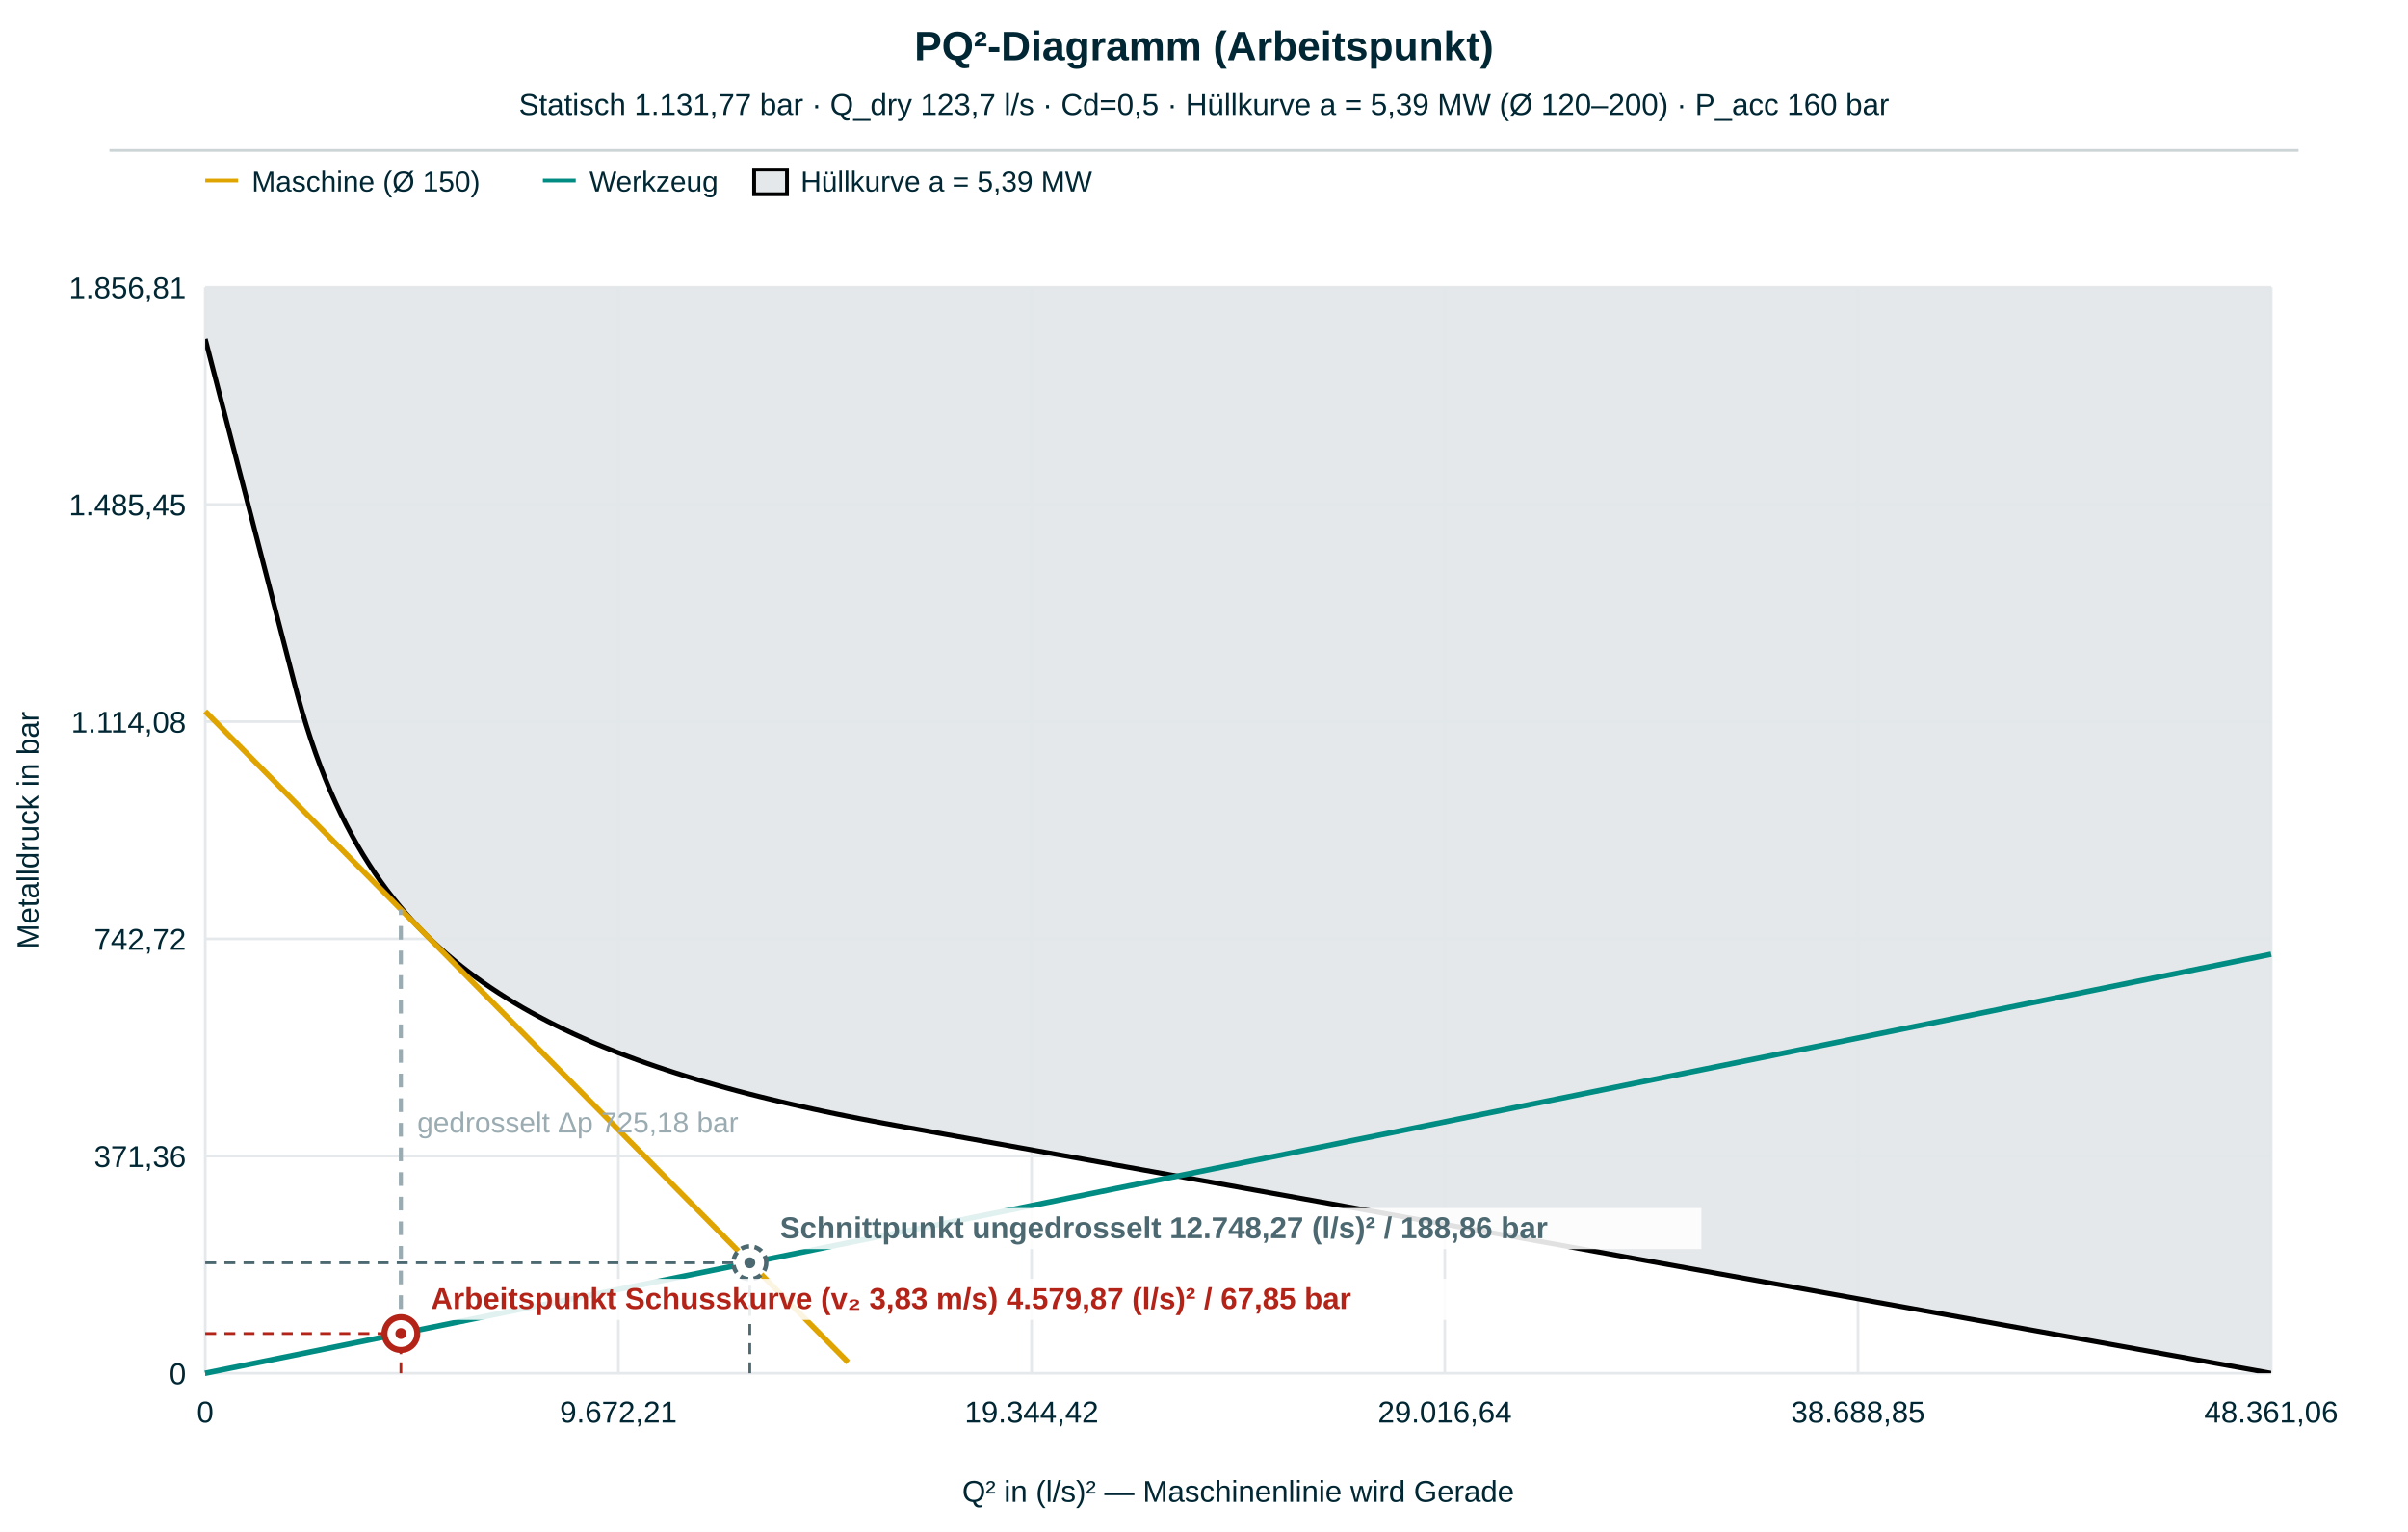
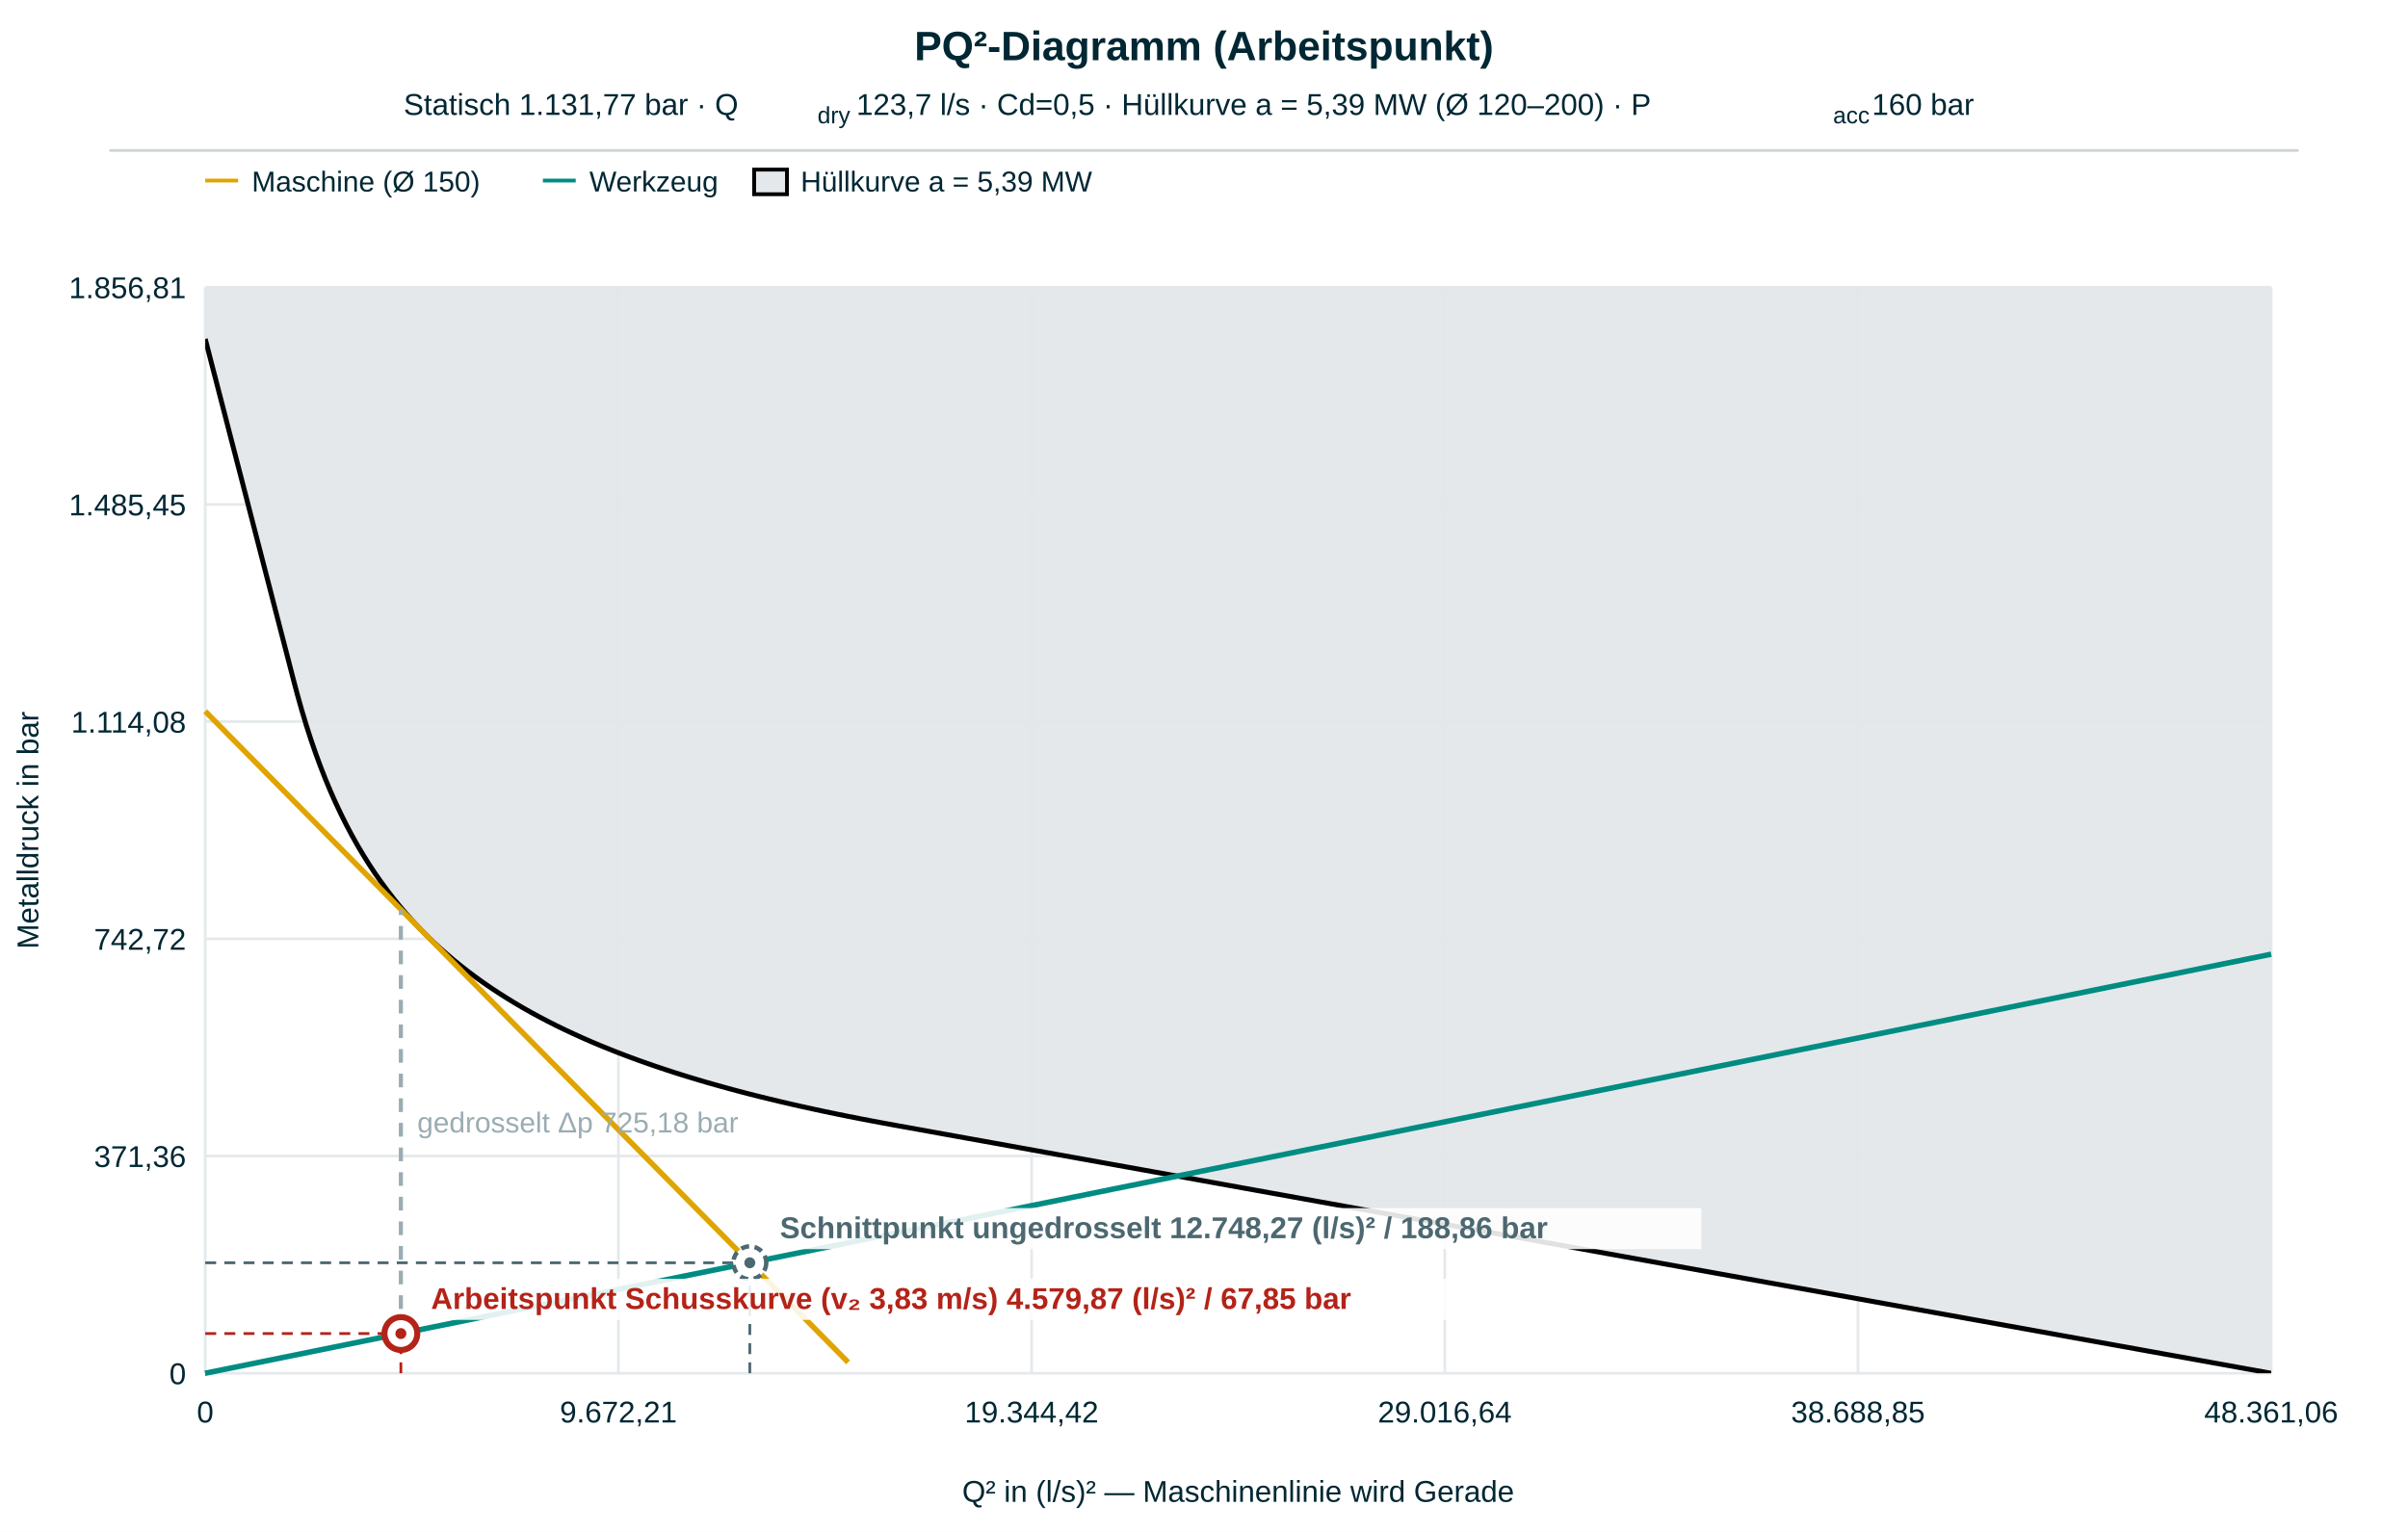
<svg xmlns="http://www.w3.org/2000/svg" viewBox="0 0 880 560" font-family="Arial, Helvetica, sans-serif" role="img">
  <defs>
    <clipPath id="clip0">
      <path d="M75.00 105.00h755.00v397.00h-755.00Z" />
    </clipPath>
    <clipPath id="clip1">
      <path d="M75.00 123.90L75.02 123.98L75.08 124.21L75.17 124.58L75.31 125.10L75.48 125.76L75.69 126.57L75.94 127.53L76.23 128.64L76.55 129.90L76.91 131.30L77.31 132.85L77.75 134.55L78.23 136.39L78.75 138.38L79.30 140.52L79.89 142.81L80.52 145.24L81.19 147.82L81.90 150.55L82.64 153.43L83.42 156.45L84.24 159.62L85.10 162.94L86.00 166.40L86.93 170.01L87.91 173.77L88.92 177.68L89.97 181.73L91.05 185.93L92.18 190.28L93.34 194.78L94.54 199.42L95.78 204.21L97.06 209.15L98.38 214.23L99.73 219.47L101.12 224.85L102.55 230.37L104.02 236.05L105.53 241.87L107.07 247.84L108.66 253.86L110.28 259.63L111.94 265.14L113.63 270.40L115.37 275.43L117.14 280.25L118.95 284.87L120.80 289.30L122.69 293.55L124.62 297.63L126.58 301.56L128.58 305.34L130.62 308.98L132.70 312.49L134.82 315.87L136.97 319.14L139.17 322.29L141.40 325.34L143.67 328.28L145.97 331.13L148.32 333.88L150.70 336.55L153.12 339.13L155.58 341.64L158.08 344.07L160.62 346.42L163.19 348.71L165.80 350.93L168.45 353.09L171.14 355.19L173.87 357.22L176.63 359.21L179.44 361.14L182.28 363.01L185.16 364.84L188.07 366.62L191.03 368.36L194.02 370.05L197.05 371.70L200.12 373.31L203.23 374.88L206.38 376.41L209.56 377.90L212.78 379.36L216.04 380.79L219.34 382.18L222.68 383.54L226.05 384.87L229.47 386.17L232.92 387.45L236.41 388.69L239.93 389.91L243.50 391.10L247.10 392.27L250.74 393.41L254.42 394.53L258.14 395.63L261.90 396.70L265.69 397.75L269.52 398.79L273.39 399.80L277.30 400.79L281.25 401.76L285.23 402.72L289.25 403.65L293.31 404.57L297.41 405.47L301.55 406.36L305.73 407.23L309.94 408.08L314.19 408.92L318.48 409.74L322.81 410.55L327.17 411.35L331.58 412.14L336.02 412.94L340.50 413.75L345.02 414.57L349.57 415.39L354.17 416.22L358.80 417.05L363.47 417.89L368.18 418.74L372.93 419.60L377.71 420.46L382.54 421.33L387.40 422.21L392.30 423.09L397.24 423.98L402.21 424.88L407.23 425.78L412.28 426.69L417.37 427.61L422.50 428.53L427.66 429.46L432.87 430.40L438.11 431.35L443.39 432.30L448.71 433.26L454.07 434.23L459.46 435.20L464.89 436.18L470.37 437.16L475.88 438.16L481.42 439.16L487.01 440.16L492.63 441.18L498.29 442.20L503.99 443.23L509.73 444.26L515.51 445.30L521.32 446.35L527.18 447.41L533.07 448.47L539.00 449.54L544.96 450.61L550.97 451.69L557.01 452.78L563.09 453.88L569.21 454.98L575.37 456.09L581.57 457.21L587.80 458.34L594.07 459.47L600.38 460.60L606.73 461.75L613.12 462.90L619.54 464.06L626.00 465.22L632.50 466.39L639.04 467.57L645.62 468.76L652.23 469.95L658.89 471.15L665.58 472.36L672.31 473.57L679.08 474.79L685.88 476.02L692.72 477.25L699.61 478.49L706.53 479.74L713.48 480.99L720.48 482.26L727.52 483.52L734.59 484.80L741.70 486.08L748.85 487.37L756.03 488.67L763.26 489.97L770.52 491.28L777.82 492.59L785.16 493.92L792.54 495.25L799.96 496.58L807.41 497.93L814.90 499.28L822.43 500.64L830.00 502.00L830.00 502.00L75.00 502.00Z" />
    </clipPath>
    <clipPath id="clip2">
      <path d="M74.00 104.00h757.00v399.00h-757.00Z" />
    </clipPath>
  </defs>
  <rect x="0.00" y="0.00" width="880.00" height="560.00" fill="#ffffff" />
  <text x="440.00" y="22.00" font-family="Arial, Helvetica, sans-serif" font-size="15" font-weight="700" fill="#002733" text-anchor="middle">PQ²-Diagramm (Arbeitspunkt)</text>
-   <text x="440.00" y="42.00" font-family="Arial, Helvetica, sans-serif" font-size="11" font-weight="400" fill="#002733" text-anchor="middle">Statisch 1.131,77 bar · Q_dry 123,7 l/s · Cd=0,5 · Hüllkurve a = 5,39 MW (Ø 120–200) · P_acc 160 bar</text>
+   <text x="147.51" y="42.00" font-family="Arial, Helvetica, sans-serif" font-size="11" font-weight="400" fill="#002733" text-anchor="start">Statisch 1.131,77 bar · Q</text>
+   <text x="298.76" y="45.08" font-family="Arial, Helvetica, sans-serif" font-size="8.6" font-weight="400" fill="#002733" text-anchor="start">dry</text>
+   <text x="312.95" y="42.00" font-family="Arial, Helvetica, sans-serif" font-size="11" font-weight="400" fill="#002733" text-anchor="start"> 123,7 l/s · Cd=0,5 · Hüllkurve a = 5,39 MW (Ø 120–200) · P</text>
+   <text x="669.90" y="45.08" font-family="Arial, Helvetica, sans-serif" font-size="8.6" font-weight="400" fill="#002733" text-anchor="start">acc</text>
+   <text x="684.09" y="42.00" font-family="Arial, Helvetica, sans-serif" font-size="11" font-weight="400" fill="#002733" text-anchor="start"> 160 bar</text>
  <path d="M40.00 55.00L840.00 55.00" fill="none" stroke="#ccd4d6" stroke-width="1" stroke-linejoin="round" />
  <path d="M75.00 105.00L75.00 502.00" fill="none" stroke="#e5e9eb" stroke-width="1" stroke-linejoin="round" />
  <path d="M75.00 105.00L830.00 105.00" fill="none" stroke="#e5e9eb" stroke-width="1" stroke-linejoin="round" />
  <text x="75.00" y="520.00" font-family="Arial, Helvetica, sans-serif" font-size="11" font-weight="400" fill="#002733" text-anchor="middle">0</text>
  <text x="68.00" y="109.00" font-family="Arial, Helvetica, sans-serif" font-size="11" font-weight="400" fill="#002733" text-anchor="end">1.856,81</text>
  <path d="M226.00 105.00L226.00 502.00" fill="none" stroke="#e5e9eb" stroke-width="1" stroke-linejoin="round" />
  <path d="M75.00 184.40L830.00 184.40" fill="none" stroke="#e5e9eb" stroke-width="1" stroke-linejoin="round" />
  <text x="226.00" y="520.00" font-family="Arial, Helvetica, sans-serif" font-size="11" font-weight="400" fill="#002733" text-anchor="middle">9.672,21</text>
  <text x="68.00" y="188.40" font-family="Arial, Helvetica, sans-serif" font-size="11" font-weight="400" fill="#002733" text-anchor="end">1.485,45</text>
  <path d="M377.00 105.00L377.00 502.00" fill="none" stroke="#e5e9eb" stroke-width="1" stroke-linejoin="round" />
  <path d="M75.00 263.80L830.00 263.80" fill="none" stroke="#e5e9eb" stroke-width="1" stroke-linejoin="round" />
  <text x="377.00" y="520.00" font-family="Arial, Helvetica, sans-serif" font-size="11" font-weight="400" fill="#002733" text-anchor="middle">19.344,42</text>
  <text x="68.00" y="267.80" font-family="Arial, Helvetica, sans-serif" font-size="11" font-weight="400" fill="#002733" text-anchor="end">1.114,08</text>
  <path d="M528.00 105.00L528.00 502.00" fill="none" stroke="#e5e9eb" stroke-width="1" stroke-linejoin="round" />
  <path d="M75.00 343.20L830.00 343.20" fill="none" stroke="#e5e9eb" stroke-width="1" stroke-linejoin="round" />
  <text x="528.00" y="520.00" font-family="Arial, Helvetica, sans-serif" font-size="11" font-weight="400" fill="#002733" text-anchor="middle">29.016,64</text>
  <text x="68.00" y="347.20" font-family="Arial, Helvetica, sans-serif" font-size="11" font-weight="400" fill="#002733" text-anchor="end">742,72</text>
  <path d="M679.00 105.00L679.00 502.00" fill="none" stroke="#e5e9eb" stroke-width="1" stroke-linejoin="round" />
  <path d="M75.00 422.60L830.00 422.60" fill="none" stroke="#e5e9eb" stroke-width="1" stroke-linejoin="round" />
  <text x="679.00" y="520.00" font-family="Arial, Helvetica, sans-serif" font-size="11" font-weight="400" fill="#002733" text-anchor="middle">38.688,85</text>
  <text x="68.00" y="426.60" font-family="Arial, Helvetica, sans-serif" font-size="11" font-weight="400" fill="#002733" text-anchor="end">371,36</text>
  <path d="M830.00 105.00L830.00 502.00" fill="none" stroke="#e5e9eb" stroke-width="1" stroke-linejoin="round" />
  <path d="M75.00 502.00L830.00 502.00" fill="none" stroke="#e5e9eb" stroke-width="1" stroke-linejoin="round" />
  <text x="830.00" y="520.00" font-family="Arial, Helvetica, sans-serif" font-size="11" font-weight="400" fill="#002733" text-anchor="middle">48.361,06</text>
  <text x="68.00" y="506.00" font-family="Arial, Helvetica, sans-serif" font-size="11" font-weight="400" fill="#002733" text-anchor="end">0</text>
  <text x="452.50" y="549.00" font-family="Arial, Helvetica, sans-serif" font-size="11" font-weight="400" fill="#002733" text-anchor="middle">Q² in (l/s)² — Maschinenlinie wird Gerade</text>
  <text x="0.00" y="0.00" font-family="Arial, Helvetica, sans-serif" font-size="11" font-weight="400" fill="#002733" text-anchor="middle" transform="translate(14.00 303.50) rotate(-90.00)">Metalldruck in bar</text>
  <g clip-path="url(#clip0)">
    <g clip-path="url(#clip1)">
</g>
    <path d="M75.00 123.90L75.02 123.98L75.08 124.21L75.17 124.58L75.31 125.10L75.48 125.76L75.69 126.57L75.94 127.53L76.23 128.64L76.55 129.90L76.91 131.30L77.31 132.85L77.75 134.55L78.23 136.39L78.75 138.38L79.30 140.52L79.89 142.81L80.52 145.24L81.19 147.82L81.90 150.55L82.64 153.43L83.42 156.45L84.24 159.62L85.10 162.94L86.00 166.40L86.93 170.01L87.91 173.77L88.92 177.68L89.97 181.73L91.05 185.93L92.18 190.28L93.34 194.78L94.54 199.42L95.78 204.21L97.06 209.15L98.38 214.23L99.73 219.47L101.12 224.85L102.55 230.37L104.02 236.05L105.53 241.87L107.07 247.84L108.66 253.86L110.28 259.63L111.94 265.14L113.63 270.40L115.37 275.43L117.14 280.25L118.95 284.87L120.80 289.30L122.69 293.55L124.62 297.63L126.58 301.56L128.58 305.34L130.62 308.98L132.70 312.49L134.82 315.87L136.97 319.14L139.17 322.29L141.40 325.34L143.67 328.28L145.97 331.13L148.32 333.88L150.70 336.55L153.12 339.13L155.58 341.64L158.08 344.07L160.62 346.42L163.19 348.71L165.80 350.93L168.45 353.09L171.14 355.19L173.87 357.22L176.63 359.21L179.44 361.14L182.28 363.01L185.16 364.84L188.07 366.62L191.03 368.36L194.02 370.05L197.05 371.70L200.12 373.31L203.23 374.88L206.38 376.41L209.56 377.90L212.78 379.36L216.04 380.79L219.34 382.18L222.68 383.54L226.05 384.87L229.47 386.17L232.92 387.45L236.41 388.69L239.93 389.91L243.50 391.10L247.10 392.27L250.74 393.41L254.42 394.53L258.14 395.63L261.90 396.70L265.69 397.75L269.52 398.79L273.39 399.80L277.30 400.79L281.25 401.76L285.23 402.72L289.25 403.65L293.31 404.57L297.41 405.47L301.55 406.36L305.73 407.23L309.94 408.08L314.19 408.92L318.48 409.74L322.81 410.55L327.17 411.35L331.58 412.14L336.02 412.94L340.50 413.75L345.02 414.57L349.57 415.39L354.17 416.22L358.80 417.05L363.47 417.89L368.18 418.74L372.93 419.60L377.71 420.46L382.54 421.33L387.40 422.21L392.30 423.09L397.24 423.98L402.21 424.88L407.23 425.78L412.28 426.69L417.37 427.61L422.50 428.53L427.66 429.46L432.87 430.40L438.11 431.35L443.39 432.30L448.71 433.26L454.07 434.23L459.46 435.20L464.89 436.18L470.37 437.16L475.88 438.16L481.42 439.16L487.01 440.16L492.63 441.18L498.29 442.20L503.99 443.23L509.73 444.26L515.51 445.30L521.32 446.35L527.18 447.41L533.07 448.47L539.00 449.54L544.96 450.61L550.97 451.69L557.01 452.78L563.09 453.88L569.21 454.98L575.37 456.09L581.57 457.21L587.80 458.34L594.07 459.47L600.38 460.60L606.73 461.75L613.12 462.90L619.54 464.06L626.00 465.22L632.50 466.39L639.04 467.57L645.62 468.76L652.23 469.95L658.89 471.15L665.58 472.36L672.31 473.57L679.08 474.79L685.88 476.02L692.72 477.25L699.61 478.49L706.53 479.74L713.48 480.99L720.48 482.26L727.52 483.52L734.59 484.80L741.70 486.08L748.85 487.37L756.03 488.67L763.26 489.97L770.52 491.28L777.82 492.59L785.16 493.92L792.54 495.25L799.96 496.58L807.41 497.93L814.90 499.28L822.43 500.64L830.00 502.00L830.00 105.00L75.00 105.00Z" fill="rgba(226,231,233,.93)" fill-rule="nonzero" />
    <path d="M75.00 123.90L75.02 123.98L75.08 124.21L75.17 124.58L75.31 125.10L75.48 125.76L75.69 126.57L75.94 127.53L76.23 128.64L76.55 129.90L76.91 131.30L77.31 132.85L77.75 134.55L78.23 136.39L78.75 138.38L79.30 140.52L79.89 142.81L80.52 145.24L81.19 147.82L81.90 150.55L82.64 153.43L83.42 156.45L84.24 159.62L85.10 162.94L86.00 166.40L86.93 170.01L87.91 173.77L88.92 177.68L89.97 181.73L91.05 185.93L92.18 190.28L93.34 194.78L94.54 199.42L95.78 204.21L97.06 209.15L98.38 214.23L99.73 219.47L101.12 224.85L102.55 230.37L104.02 236.05L105.53 241.87L107.07 247.84L108.66 253.86L110.28 259.63L111.94 265.14L113.63 270.40L115.37 275.43L117.14 280.25L118.95 284.87L120.80 289.30L122.69 293.55L124.62 297.63L126.58 301.56L128.58 305.34L130.62 308.98L132.70 312.49L134.82 315.87L136.97 319.14L139.17 322.29L141.40 325.34L143.67 328.28L145.97 331.13L148.32 333.88L150.70 336.55L153.12 339.13L155.58 341.64L158.08 344.07L160.62 346.42L163.19 348.71L165.80 350.93L168.45 353.09L171.14 355.19L173.87 357.22L176.63 359.21L179.44 361.14L182.28 363.01L185.16 364.84L188.07 366.62L191.03 368.36L194.02 370.05L197.05 371.70L200.12 373.31L203.23 374.88L206.38 376.41L209.56 377.90L212.78 379.36L216.04 380.79L219.34 382.18L222.68 383.54L226.05 384.87L229.47 386.17L232.92 387.45L236.41 388.69L239.93 389.91L243.50 391.10L247.10 392.27L250.74 393.41L254.42 394.53L258.14 395.63L261.90 396.70L265.69 397.75L269.52 398.79L273.39 399.80L277.30 400.79L281.25 401.76L285.23 402.72L289.25 403.65L293.31 404.57L297.41 405.47L301.55 406.36L305.73 407.23L309.94 408.08L314.19 408.92L318.48 409.74L322.81 410.55L327.17 411.35L331.58 412.14L336.02 412.94L340.50 413.75L345.02 414.57L349.57 415.39L354.17 416.22L358.80 417.05L363.47 417.89L368.18 418.74L372.93 419.60L377.71 420.46L382.54 421.33L387.40 422.21L392.30 423.09L397.24 423.98L402.21 424.88L407.23 425.78L412.28 426.69L417.37 427.61L422.50 428.53L427.66 429.46L432.87 430.40L438.11 431.35L443.39 432.30L448.71 433.26L454.07 434.23L459.46 435.20L464.89 436.18L470.37 437.16L475.88 438.16L481.42 439.16L487.01 440.16L492.63 441.18L498.29 442.20L503.99 443.23L509.73 444.26L515.51 445.30L521.32 446.35L527.18 447.41L533.07 448.47L539.00 449.54L544.96 450.61L550.97 451.69L557.01 452.78L563.09 453.88L569.21 454.98L575.37 456.09L581.57 457.21L587.80 458.34L594.07 459.47L600.38 460.60L606.73 461.75L613.12 462.90L619.54 464.06L626.00 465.22L632.50 466.39L639.04 467.57L645.62 468.76L652.23 469.95L658.89 471.15L665.58 472.36L672.31 473.57L679.08 474.79L685.88 476.02L692.72 477.25L699.61 478.49L706.53 479.74L713.48 480.99L720.48 482.26L727.52 483.52L734.59 484.80L741.70 486.08L748.85 487.37L756.03 488.67L763.26 489.97L770.52 491.28L777.82 492.59L785.16 493.92L792.54 495.25L799.96 496.58L807.41 497.93L814.90 499.28L822.43 500.64L830.00 502.00" fill="none" stroke="#000000" stroke-width="1.8" stroke-linejoin="round" />
  </g>
  <g clip-path="url(#clip2)">
    <path d="M75.00 260.02L75.02 260.04L75.08 260.10L75.17 260.20L75.31 260.33L75.48 260.51L75.69 260.72L75.94 260.97L76.23 261.26L76.55 261.59L76.91 261.96L77.31 262.36L77.75 262.81L78.23 263.29L78.75 263.81L79.30 264.37L79.89 264.97L80.52 265.61L81.19 266.29L81.90 267.00L82.64 267.76L83.42 268.55L84.24 269.38L85.10 270.25L86.00 271.16L86.93 272.11L87.91 273.09L88.92 274.12L89.97 275.18L91.05 276.28L92.18 277.42L93.34 278.60L94.54 279.82L95.78 281.07L97.06 282.37L98.38 283.70L99.73 285.07L101.12 286.48L102.55 287.93L104.02 289.42L105.53 290.94L107.07 292.51L108.66 294.11L110.28 295.75L111.94 297.43L113.63 299.15L115.37 300.91L117.14 302.71L118.95 304.54L120.80 306.42L122.69 308.33L124.62 310.28L126.58 312.27L128.58 314.30L130.62 316.36L132.70 318.47L134.82 320.61L136.97 322.80L139.17 325.02L141.40 327.28L143.67 329.57L145.97 331.91L148.32 334.29L150.70 336.70L153.12 339.15L155.58 341.65L158.08 344.18L160.62 346.75L163.19 349.35L165.80 352.00L168.45 354.68L171.14 357.41L173.87 360.17L176.63 362.97L179.44 365.81L182.28 368.69L185.16 371.60L188.07 374.56L191.03 377.55L194.02 380.58L197.05 383.65L200.12 386.76L203.23 389.91L206.38 393.10L209.56 396.32L212.78 399.59L216.04 402.89L219.34 406.23L222.68 409.61L226.05 413.03L229.47 416.49L232.92 419.98L236.41 423.51L239.93 427.09L243.50 430.70L247.10 434.35L250.74 438.04L254.42 441.77L258.14 445.53L261.90 449.34L265.69 453.18L269.52 457.06L273.39 460.98L277.30 464.94L281.25 468.94L285.23 472.97L289.25 477.05L293.31 481.16L297.41 485.31L301.55 489.50L305.73 493.73L309.94 498.00" fill="none" stroke="#e0a400" stroke-width="2" stroke-linejoin="round" />
    <path d="M75.00 502.00L75.02 502.00L75.08 501.98L75.17 501.96L75.31 501.94L75.48 501.90L75.69 501.86L75.94 501.81L76.23 501.75L76.55 501.69L76.91 501.61L77.31 501.53L77.75 501.44L78.23 501.34L78.75 501.24L79.30 501.13L79.89 501.01L80.52 500.88L81.19 500.74L81.90 500.60L82.64 500.45L83.42 500.29L84.24 500.12L85.10 499.95L86.00 499.77L86.93 499.58L87.91 499.38L88.92 499.18L89.97 498.96L91.05 498.74L92.18 498.51L93.34 498.28L94.54 498.03L95.78 497.78L97.06 497.52L98.38 497.26L99.73 496.98L101.12 496.70L102.55 496.41L104.02 496.11L105.53 495.81L107.07 495.49L108.66 495.17L110.28 494.84L111.94 494.51L113.63 494.16L115.37 493.81L117.14 493.45L118.95 493.08L120.80 492.71L122.69 492.32L124.62 491.93L126.58 491.53L128.58 491.13L130.62 490.71L132.70 490.29L134.82 489.86L136.97 489.43L139.17 488.98L141.40 488.53L143.67 488.07L145.97 487.60L148.32 487.12L150.70 486.64L153.12 486.15L155.58 485.65L158.08 485.14L160.62 484.63L163.19 484.11L165.80 483.58L168.45 483.04L171.14 482.49L173.87 481.94L176.63 481.38L179.44 480.81L182.28 480.23L185.16 479.65L188.07 479.06L191.03 478.46L194.02 477.85L197.05 477.24L200.12 476.61L203.23 475.98L206.38 475.34L209.56 474.70L212.78 474.04L216.04 473.38L219.34 472.71L222.68 472.04L226.05 471.35L229.47 470.66L232.92 469.96L236.41 469.25L239.93 468.54L243.50 467.81L247.10 467.08L250.74 466.34L254.42 465.60L258.14 464.84L261.90 464.08L265.69 463.31L269.52 462.53L273.39 461.75L277.30 460.95L281.25 460.15L285.23 459.35L289.25 458.53L293.31 457.71L297.41 456.87L301.55 456.03L305.73 455.19L309.94 454.33L314.19 453.47L318.48 452.60L322.81 451.72L327.17 450.84L331.58 449.94L336.02 449.04L340.50 448.13L345.02 447.21L349.57 446.29L354.17 445.36L358.80 444.42L363.47 443.47L368.18 442.52L372.93 441.55L377.71 440.58L382.54 439.60L387.40 438.62L392.30 437.62L397.24 436.62L402.21 435.61L407.23 434.59L412.28 433.57L417.37 432.54L422.50 431.50L427.66 430.45L432.87 429.39L438.11 428.33L443.39 427.26L448.71 426.18L454.07 425.09L459.46 424.00L464.89 422.89L470.37 421.78L475.88 420.66L481.42 419.54L487.01 418.41L492.63 417.26L498.29 416.12L503.99 414.96L509.73 413.80L515.51 412.62L521.32 411.44L527.18 410.26L533.07 409.06L539.00 407.86L544.96 406.65L550.97 405.43L557.01 404.20L563.09 402.97L569.21 401.73L575.37 400.48L581.57 399.22L587.80 397.96L594.07 396.68L600.38 395.40L606.73 394.12L613.12 392.82L619.54 391.52L626.00 390.21L632.50 388.89L639.04 387.56L645.62 386.23L652.23 384.88L658.89 383.53L665.58 382.18L672.31 380.81L679.08 379.44L685.88 378.06L692.72 376.67L699.61 375.27L706.53 373.87L713.48 372.46L720.48 371.04L727.52 369.61L734.59 368.17L741.70 366.73L748.85 365.28L756.03 363.82L763.26 362.36L770.52 360.88L777.82 359.40L785.16 357.91L792.54 356.42L799.96 354.91L807.41 353.40L814.90 351.88L822.43 350.35L830.00 348.82" fill="none" stroke="#008c82" stroke-width="2" stroke-linejoin="round" />
  </g>
  <path d="M75.00 66.00L87.00 66.00" fill="none" stroke="#e0a400" stroke-width="1.4" stroke-linejoin="round" />
  <text x="92.00" y="70.00" font-family="Arial, Helvetica, sans-serif" font-size="10.5" font-weight="400" fill="#002733" text-anchor="start">Maschine (Ø 150)</text>
  <path d="M198.40 66.00L210.40 66.00" fill="none" stroke="#008c82" stroke-width="1.4" stroke-linejoin="round" />
  <text x="215.40" y="70.00" font-family="Arial, Helvetica, sans-serif" font-size="10.5" font-weight="400" fill="#002733" text-anchor="start">Werkzeug</text>
  <rect x="275.60" y="62.00" width="12.00" height="9.00" fill="rgba(226,231,233,.93)" />
  <rect x="275.60" y="62.00" width="12.00" height="9.00" fill="none" stroke="#000000" stroke-width="1.4" />
  <text x="292.60" y="70.00" font-family="Arial, Helvetica, sans-serif" font-size="10.5" font-weight="400" fill="#002733" text-anchor="start">Hüllkurve a = 5,39 MW</text>
  <path d="M146.50 487.49L146.50 332.44" fill="none" stroke="#9aacb2" stroke-width="1.5" stroke-dasharray="5 4" stroke-linejoin="round" />
  <text x="152.50" y="413.97" font-family="Arial, Helvetica, sans-serif" font-size="10.5" font-weight="400" fill="#9aacb2" text-anchor="start">gedrosselt Δp 725,18 bar</text>
  <path d="M75.00 461.62L274.02 461.62M274.02 502.00L274.02 461.62" fill="none" stroke="#4c6870" stroke-width="1" stroke-dasharray="4 3" stroke-linejoin="round" />
  <circle cx="274.02" cy="461.62" r="6" fill="#ffffff" />
  <circle cx="274.02" cy="461.62" r="6" fill="none" stroke="#4c6870" stroke-width="1.6" stroke-dasharray="3 2" />
  <circle cx="274.02" cy="461.62" r="2" fill="#4c6870" />
  <rect x="281.02" y="441.62" width="340.75" height="15.00" fill="rgba(255,255,255,.88)" />
  <text x="285.02" y="452.62" font-family="Arial, Helvetica, sans-serif" font-size="11" font-weight="700" fill="#4c6870" text-anchor="start">Schnittpunkt ungedrosselt 12.748,27 (l/s)² / 188,86 bar</text>
  <path d="M75.00 487.49L146.50 487.49M146.50 502.00L146.50 487.49" fill="none" stroke="#b42318" stroke-width="1" stroke-dasharray="4 3" stroke-linejoin="round" />
  <circle cx="146.50" cy="487.49" r="6" fill="#ffffff" />
  <circle cx="146.50" cy="487.49" r="6" fill="none" stroke="#b42318" stroke-width="2.2" />
  <circle cx="146.50" cy="487.49" r="2" fill="#b42318" />
  <rect x="153.50" y="467.49" width="407.30" height="15.00" fill="rgba(255,255,255,.88)" />
  <text x="157.50" y="478.49" font-family="Arial, Helvetica, sans-serif" font-size="11" font-weight="700" fill="#b42318" text-anchor="start">Arbeitspunkt Schusskurve (v₂ 3,83 m/s) 4.579,87 (l/s)² / 67,85 bar</text>
</svg>
